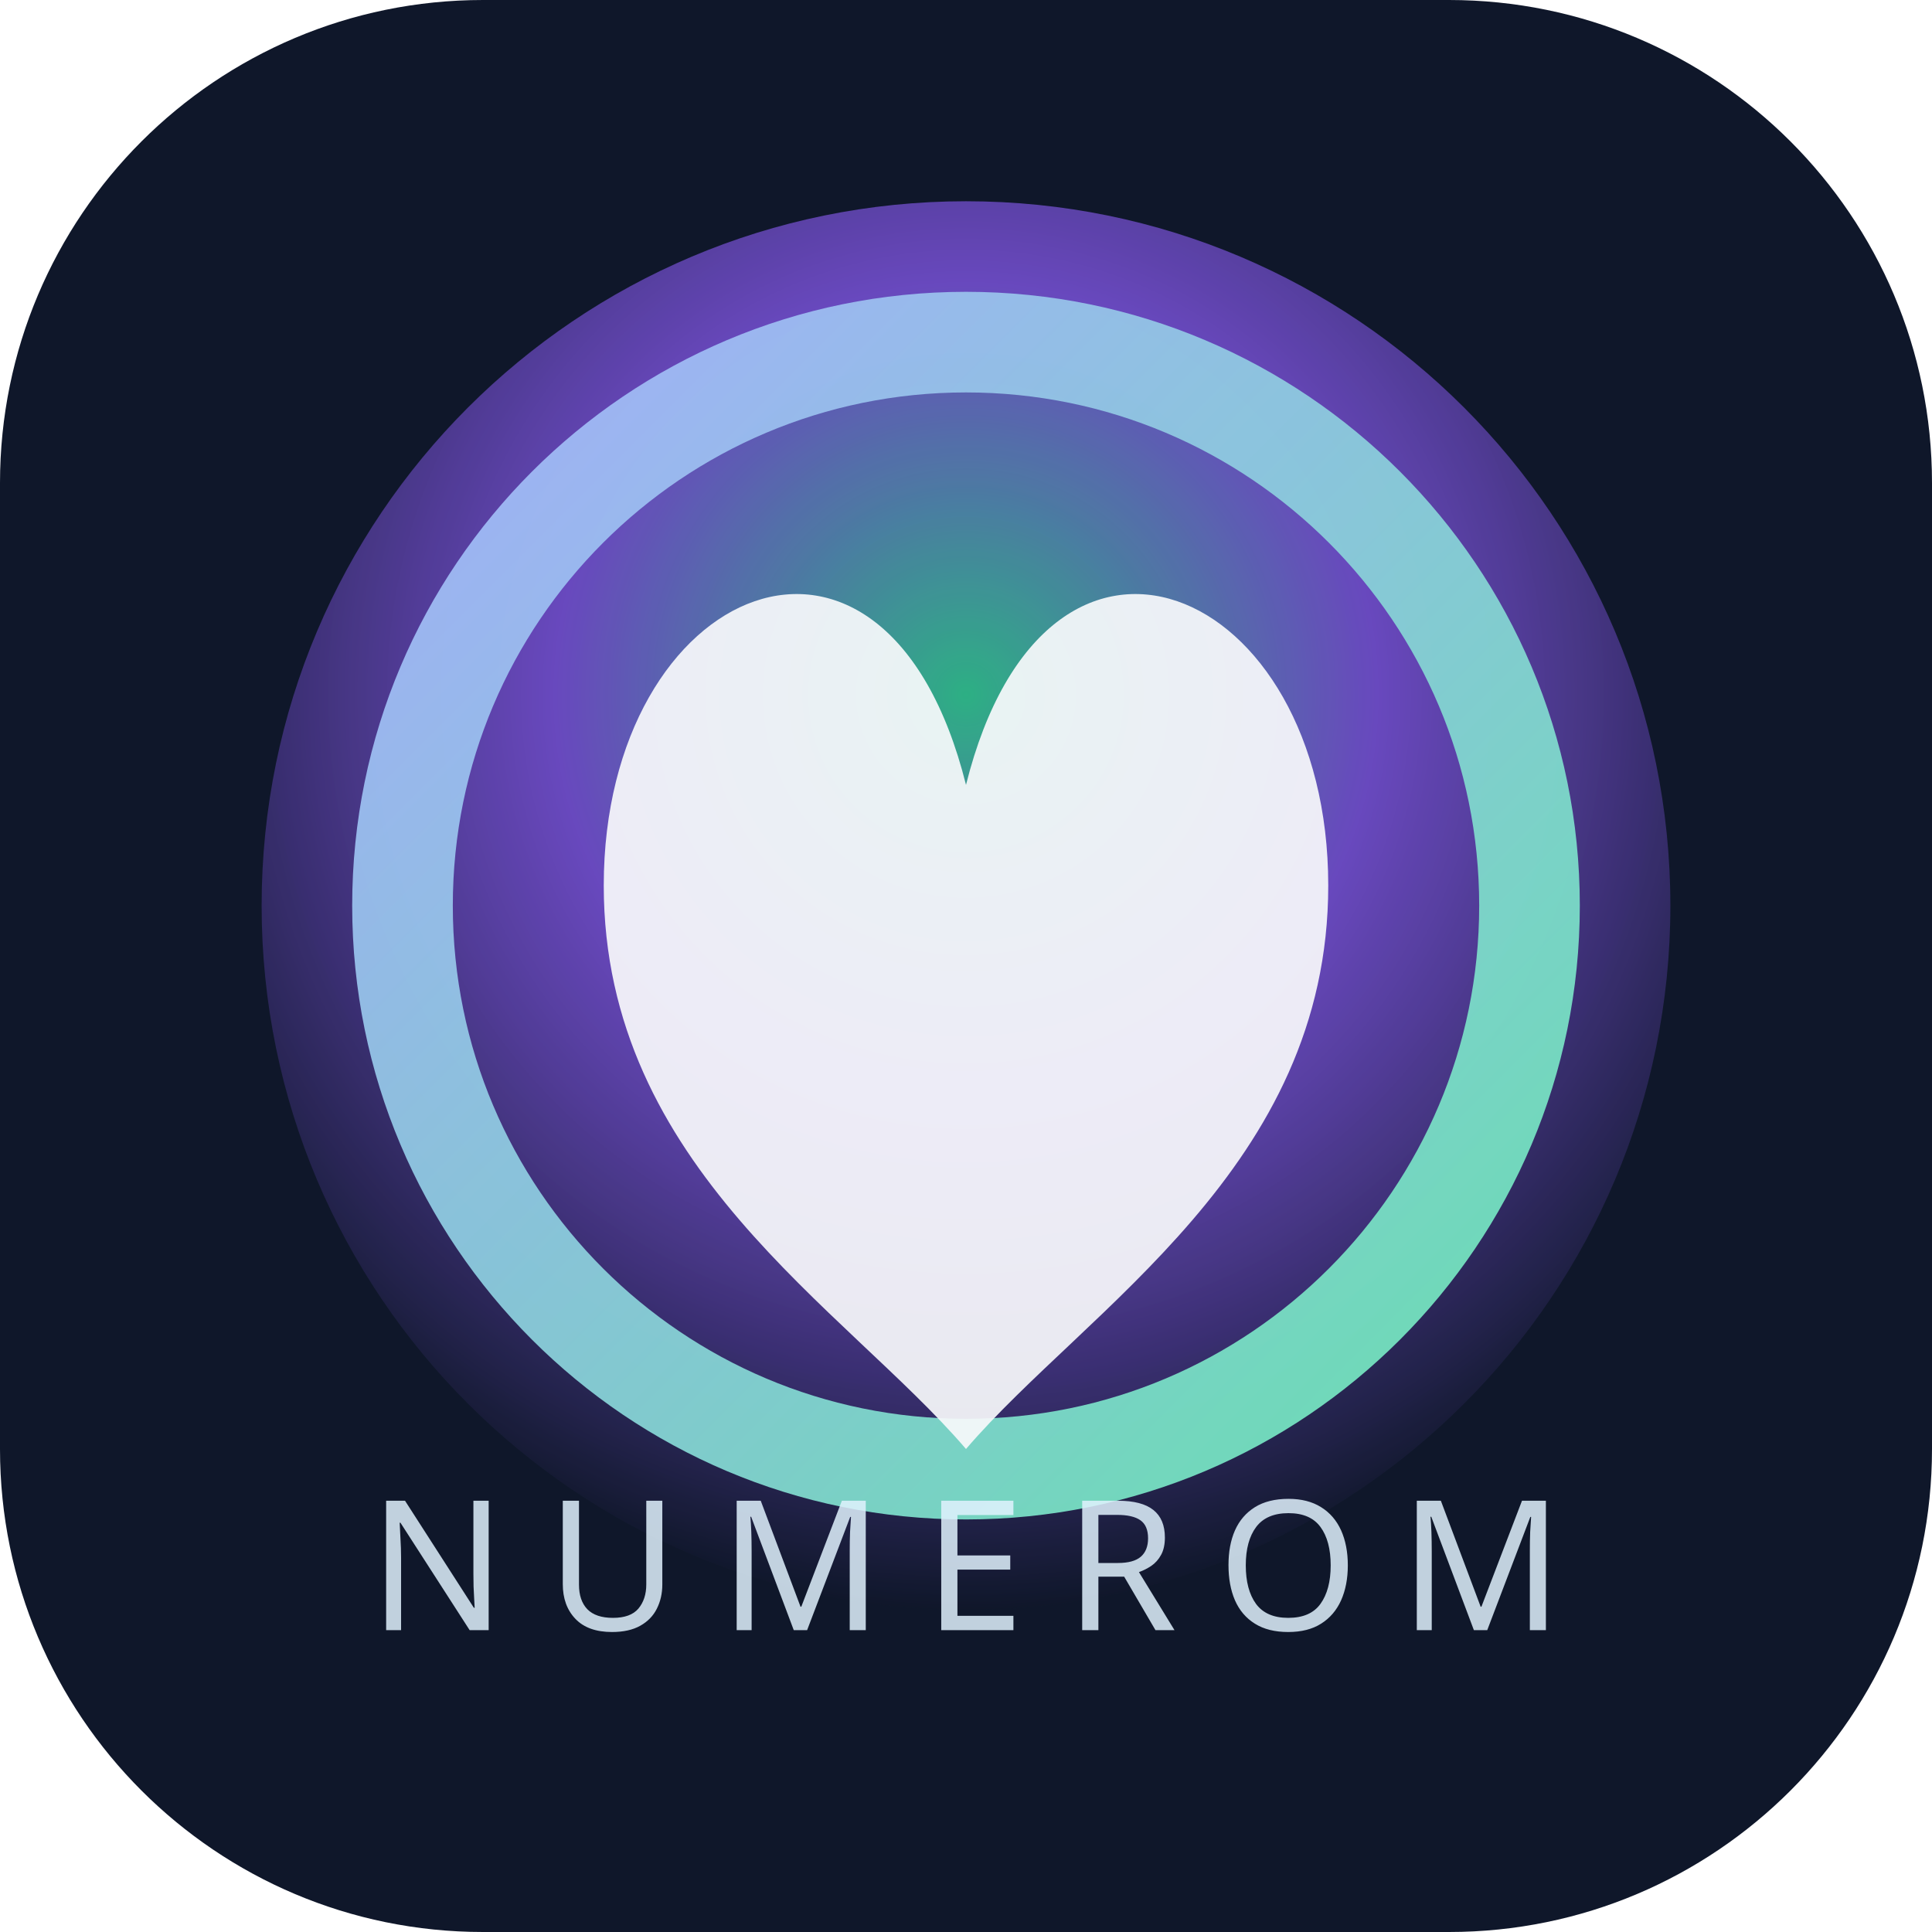
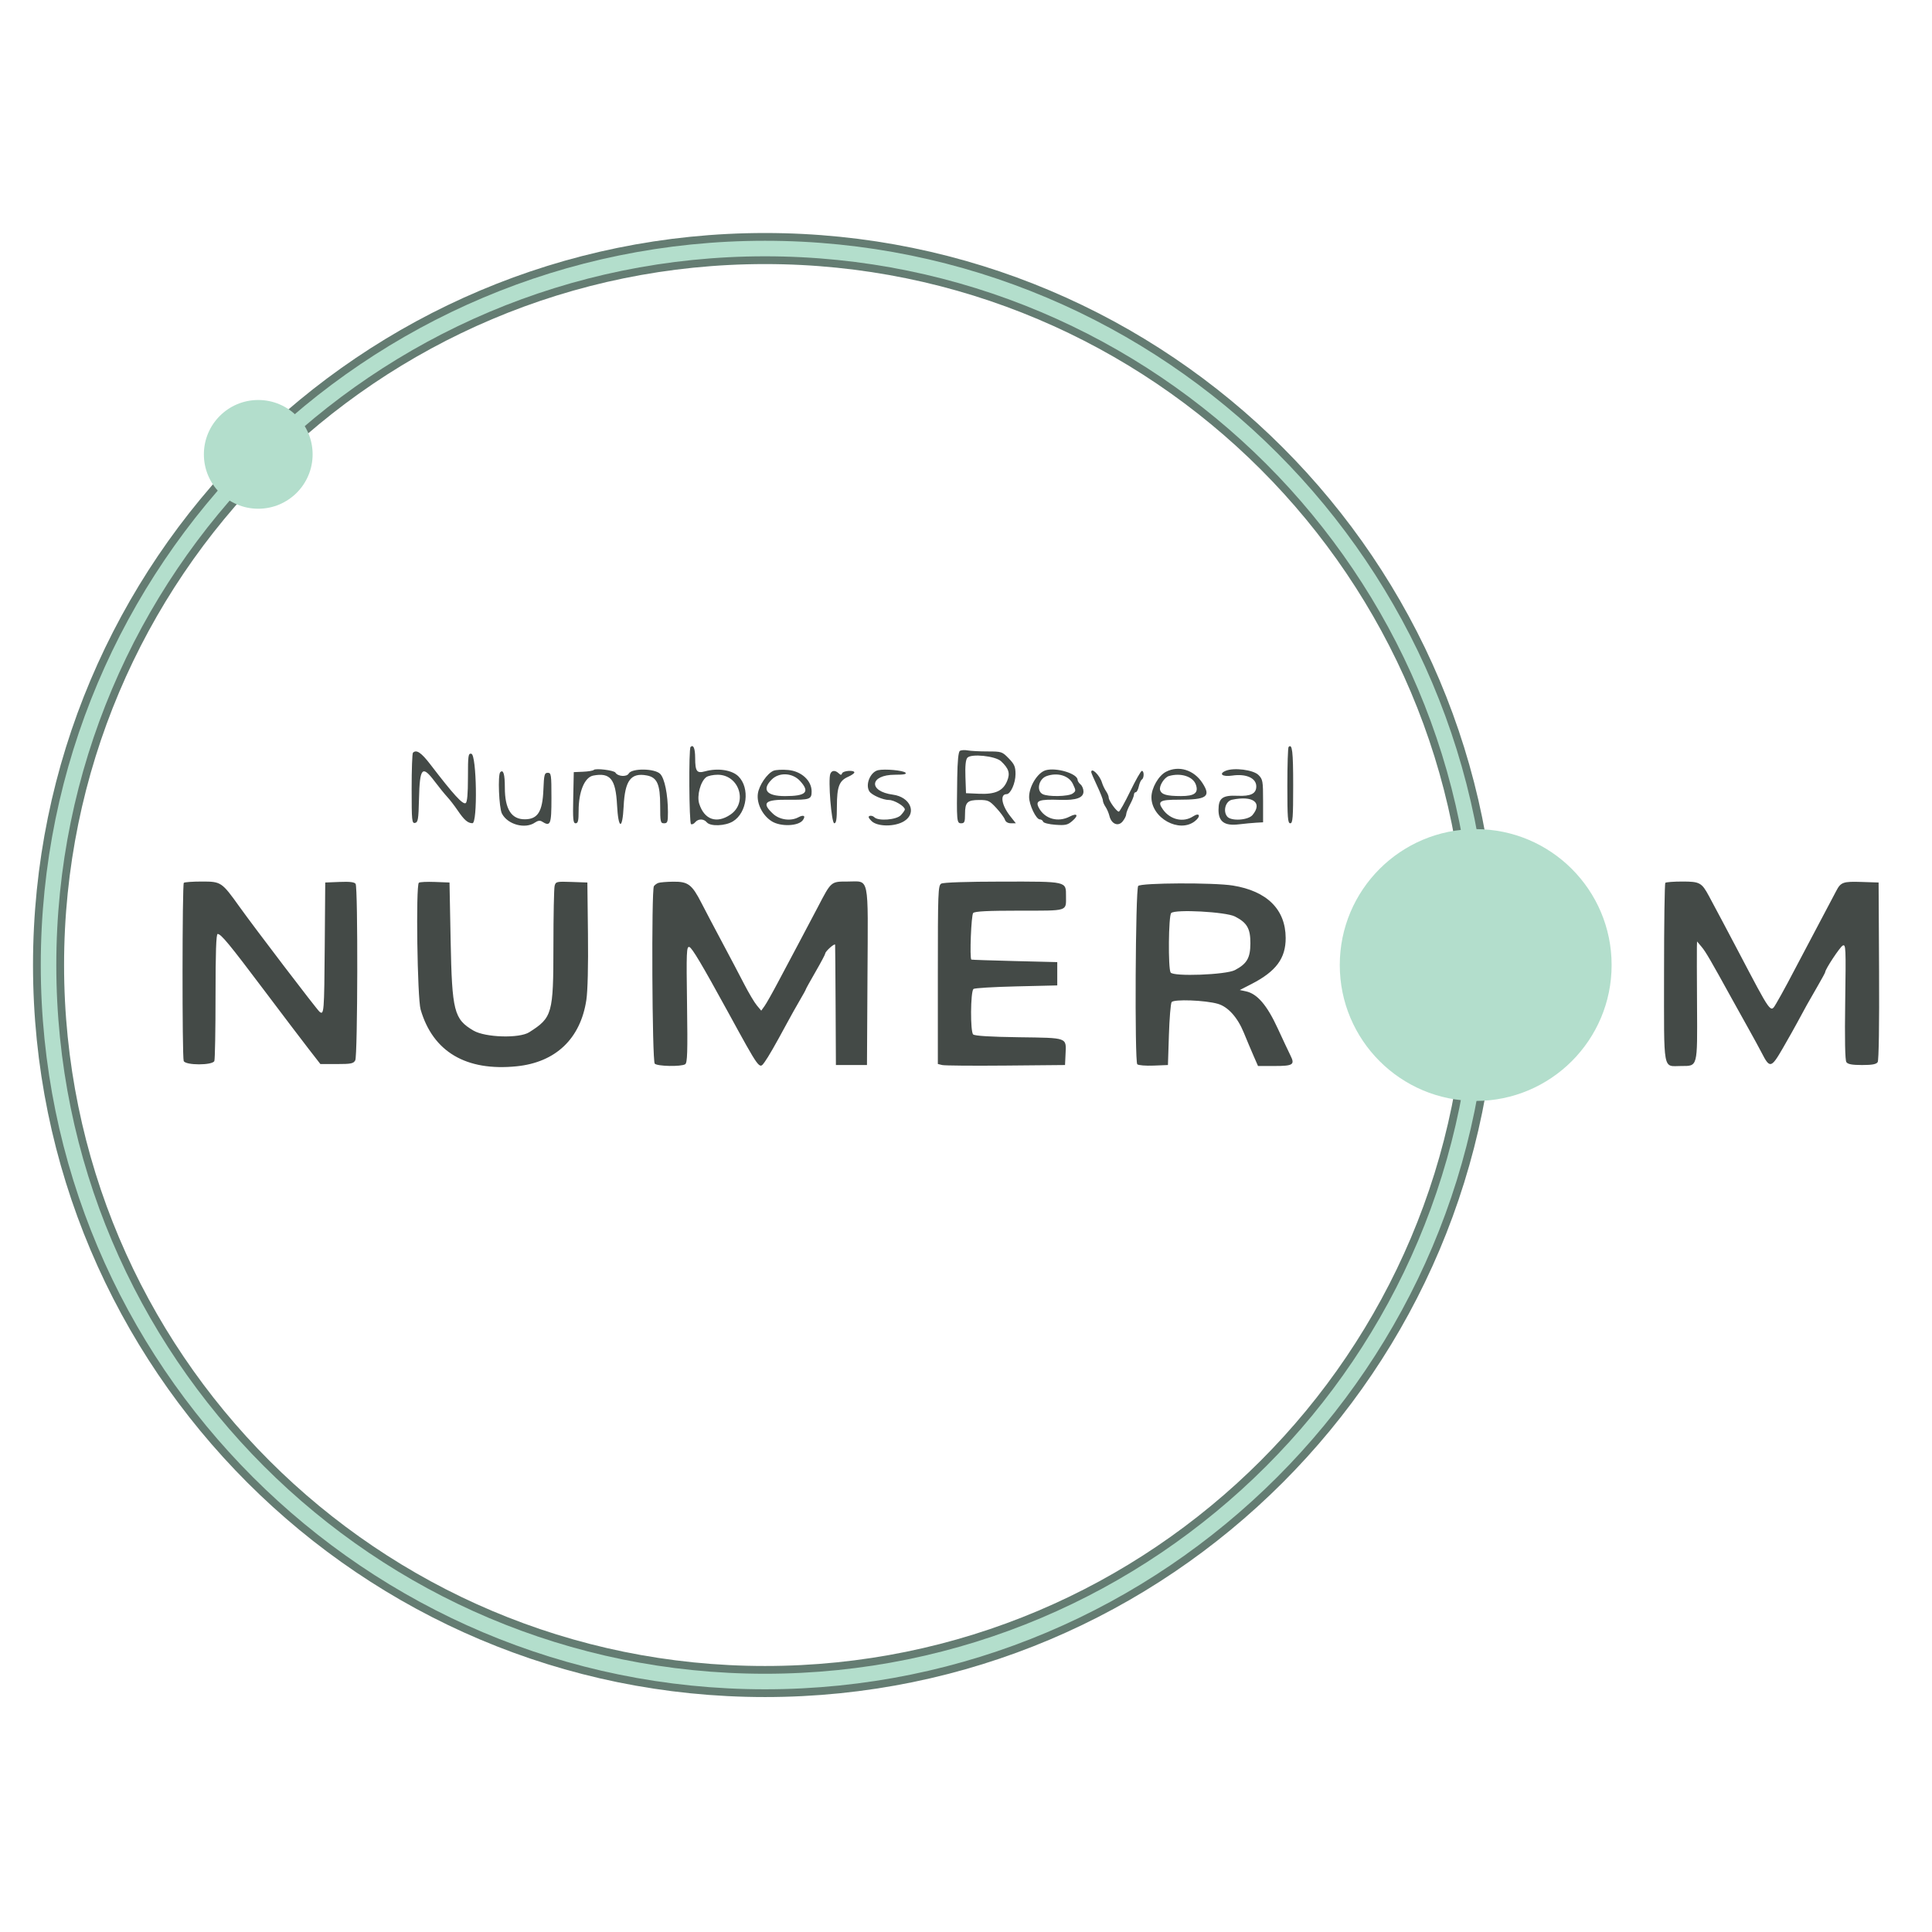
- <svg xmlns="http://www.w3.org/2000/svg" width="192" height="192" viewBox="0 0 192 192">
-   <defs>
-     <radialGradient id="glow" cx="50%" cy="35%" r="65%">
-       <stop offset="0%" stop-color="#34d399" stop-opacity="0.9" />
-       <stop offset="45%" stop-color="#8b5cf6" stop-opacity="0.8" />
-       <stop offset="100%" stop-color="#0f172a" stop-opacity="0.9" />
-     </radialGradient>
-     <linearGradient id="ring" x1="0%" y1="0%" x2="100%" y2="100%">
-       <stop offset="0%" stop-color="#a5b4fc" />
-       <stop offset="100%" stop-color="#6ee7b7" />
-     </linearGradient>
-   </defs>
-   <rect width="192" height="192" rx="48" fill="#0f172a" />
-   <circle cx="96" cy="90" r="70" fill="url(#glow)" opacity="0.9" />
-   <circle cx="96" cy="90" r="56" fill="none" stroke="url(#ring)" stroke-width="10" opacity="0.95" />
-   <g fill="#f8fafc" opacity="0.92" transform="translate(96 98)">
-     <path d="M-36 -10 C-36 -40 -8 -52 0 -20 C8 -52 36 -40 36 -10 C36 18 12 32 0 46 C-12 32 -36 18 -36 -10 Z" />
-   </g>
-   <text x="50%" y="162" text-anchor="middle" fill="#e0f2fe" font-family="'Segoe UI', sans-serif" font-size="18" letter-spacing="4" opacity="0.85">
-     NUMEROM
-   </text>
+ <svg xmlns="http://www.w3.org/2000/svg" viewBox="220 120 995 995" fill="none">
+   <circle cx="614" cy="617" r="369" stroke="#647C72" stroke-width="16" />
+   <circle cx="614" cy="617" r="369" stroke="#B3DECC" stroke-width="8" />
+   <circle cx="353" cy="354" r="28" fill="#B3DECC" />
+   <circle cx="980" cy="617" r="70" fill="#B3DECC" />
+   <path fill="#444A47" fill-rule="evenodd" d="M 575.639 504.694 C 574.648 505.685, 574.885 543.811, 575.887 544.430 C 576.374 544.731, 577.329 544.308, 578.009 543.489 C 579.596 541.577, 582.408 541.582, 584 543.500 C 585.842 545.719, 593.578 545.424, 597.526 542.984 C 604.783 538.499, 606.314 525.853, 600.326 519.864 C 596.998 516.537, 589.715 515.426, 583.112 517.240 C 578.848 518.411, 578.036 517.307, 578.015 510.309 C 578.001 505.417, 577.084 503.250, 575.639 504.694 M 883.639 504.694 C 883.288 505.046, 883 514.033, 883 524.667 C 883 541.185, 883.218 544, 884.500 544 C 885.782 544, 886 541.173, 886 524.559 C 886 506.902, 885.515 502.819, 883.639 504.694 M 714.340 506.726 C 713.578 507.239, 713.112 511.963, 712.982 520.503 C 712.639 543.066, 712.719 544, 715 544 C 716.722 544, 717 543.333, 717 539.200 C 717 533.155, 718.180 532, 724.354 532 C 728.879 532, 729.638 532.358, 733.131 536.142 C 735.235 538.421, 737.221 541.121, 737.545 542.142 C 737.914 543.304, 739.077 544, 740.651 544 L 743.168 544 740.218 540.250 C 735.815 534.655, 734.897 529, 738.391 529 C 740.468 529, 743 523.331, 743 518.682 C 743 514.885, 742.449 513.605, 739.518 510.586 C 736.141 507.109, 735.811 507, 728.643 507 C 724.577 507, 719.956 506.763, 718.375 506.473 C 716.794 506.183, 714.978 506.297, 714.340 506.726 M 432.667 507.667 C 432.300 508.033, 432 516.391, 432 526.240 C 432 542.755, 432.136 544.121, 433.750 543.811 C 435.281 543.518, 435.536 541.981, 435.783 531.550 C 436.170 515.281, 437.405 513.881, 443.845 522.411 C 446.092 525.386, 449.009 528.985, 450.327 530.408 C 451.645 531.830, 454.024 534.908, 455.612 537.247 C 459.064 542.331, 460.889 543.926, 463.304 543.968 C 466.035 544.016, 465.488 508.714, 462.750 508.189 C 461.159 507.884, 461 508.988, 461 520.368 C 461 528.787, 460.620 533.117, 459.839 533.599 C 458.362 534.512, 453.611 529.316, 441.690 513.750 C 436.963 507.578, 434.450 505.884, 432.667 507.667 M 718.182 510.280 C 717.325 511.313, 717.010 514.503, 717.208 520.153 L 717.500 528.500 724.213 528.795 C 732.527 529.160, 736.539 527.348, 738.660 522.270 C 740.328 518.278, 739.589 515.842, 735.562 512.058 C 732.632 509.306, 720.059 508.019, 718.182 510.280 M 525.791 516.524 C 525.402 516.924, 522.927 517.341, 520.291 517.451 L 515.500 517.652 515.221 530.826 C 514.982 542.102, 515.162 544, 516.471 544 C 517.685 544, 518 542.670, 518 537.538 C 518 527.677, 521.092 520.261, 525.552 519.424 C 534.315 517.780, 537.080 521.199, 537.778 534.540 C 538.443 547.250, 540.573 547.694, 541.187 535.250 C 541.845 521.905, 544.916 517.824, 553.136 519.366 C 558.430 520.359, 560 523.914, 560 534.904 C 560 543.333, 560.147 544, 562 544 C 563.769 544, 563.999 543.335, 563.994 538.250 C 563.985 529.191, 562.288 520.843, 559.989 518.547 C 557.150 515.712, 545.379 515.571, 543.821 518.355 C 542.767 520.239, 538.195 519.933, 536.935 517.894 C 536.200 516.705, 526.749 515.543, 525.791 516.524 M 618.355 516.948 C 615.057 518.347, 610.878 524.492, 610.301 528.790 C 609.618 533.886, 612.759 540.070, 617.529 543.018 C 622.095 545.840, 631.179 545.497, 633.448 542.416 C 635.107 540.165, 633.944 539.424, 631.121 540.935 C 627.201 543.033, 621.449 542.222, 618.106 539.099 C 612.069 533.460, 613.895 531.750, 625.831 531.866 C 637.088 531.975, 638 531.655, 638 527.599 C 638 522.030, 632.756 517.207, 626 516.563 C 622.975 516.275, 619.535 516.448, 618.355 516.948 M 672.259 516.648 C 668.207 517.532, 665.487 524.167, 667.765 527.610 C 669.012 529.495, 674.748 532, 677.815 532 C 680.550 532, 686 535.252, 686 536.884 C 686 537.290, 685.082 538.608, 683.961 539.811 C 681.690 542.249, 672.382 542.982, 670.288 540.888 C 669.676 540.276, 668.601 539.966, 667.900 540.200 C 667.006 540.498, 667.278 541.278, 668.813 542.813 C 671.831 545.831, 680.827 545.888, 685.632 542.918 C 692.368 538.755, 688.855 530.456, 679.848 529.257 C 666.999 527.545, 667.867 519, 680.891 519 C 685.467 519, 687.086 518.686, 686.342 517.942 C 685.160 516.760, 675.722 515.893, 672.259 516.648 M 758.571 516.677 C 754.420 517.836, 750 524.947, 750 530.466 C 750 534.493, 753.591 542, 755.518 542 C 756.241 542, 757.009 542.528, 757.224 543.172 C 757.441 543.824, 760.252 544.532, 763.557 544.767 C 768.735 545.135, 769.858 544.880, 772.278 542.789 C 775.642 539.882, 774.823 538.523, 770.923 540.540 C 764.865 543.673, 758.088 541.770, 755.044 536.081 C 753.017 532.295, 754.967 531.558, 766 531.937 C 774.254 532.221, 778 530.881, 778 527.647 C 778 526.326, 777.325 524.685, 776.500 524 C 775.675 523.315, 774.986 522.248, 774.969 521.628 C 774.879 518.410, 764.058 515.143, 758.571 516.677 M 820.500 517.472 C 816.657 519.460, 813 525.851, 813 530.580 C 813 541.341, 827.332 549.246, 835.375 542.920 C 838.625 540.363, 837.822 538.232, 834.443 540.446 C 829.431 543.730, 822.704 542.201, 818.947 536.925 C 815.909 532.659, 817.221 531.846, 827.127 531.854 C 841.562 531.867, 843.813 530.266, 839.250 523.231 C 834.872 516.482, 827.056 514.081, 820.500 517.472 M 851.186 516.993 C 847.445 518.593, 849.641 520.176, 854.576 519.436 C 861.751 518.360, 867 520.711, 867 525 C 867 528.724, 864.186 530.138, 857.382 529.832 C 849.595 529.483, 847.545 531.001, 847.545 537.120 C 847.545 543.205, 850.668 545.425, 857.989 544.547 C 861.020 544.184, 865.075 543.799, 867 543.693 L 870.500 543.500 870.500 532.499 C 870.500 522.251, 870.337 521.335, 868.125 519.124 C 865.448 516.448, 855.411 515.186, 851.186 516.993 M 477.639 517.694 C 476.299 519.034, 476.983 536.066, 478.494 538.989 C 481.447 544.699, 490.512 547.131, 495.590 543.575 C 496.916 542.646, 498.125 542.467, 499.062 543.060 C 503.528 545.885, 504 544.732, 504 531 C 504 518.894, 503.869 518, 502.099 518 C 500.403 518, 500.162 518.943, 499.849 526.792 C 499.406 537.959, 496.982 541.856, 490.424 541.945 C 483.394 542.040, 480 536.727, 480 525.625 C 480 518.690, 479.230 516.103, 477.639 517.694 M 647.618 518.552 C 646.423 521.666, 648.210 544, 649.654 544 C 650.678 544, 651.004 541.910, 651.015 535.250 C 651.032 525.166, 652.198 522.086, 656.762 520.070 C 658.543 519.283, 660 518.270, 660 517.820 C 660 516.489, 654.209 516.885, 653.708 518.250 C 653.342 519.250, 652.985 519.250, 651.925 518.250 C 650.126 516.552, 648.338 516.678, 647.618 518.552 M 782 517.653 C 782 518.012, 783.350 521.164, 785 524.656 C 786.650 528.148, 788 531.579, 788 532.280 C 788 532.981, 788.608 534.443, 789.351 535.527 C 790.094 536.612, 790.999 538.725, 791.363 540.221 C 792.379 544.403, 795.895 545.848, 798.183 543.022 C 799.182 541.788, 800 540.152, 800 539.386 C 800 538.620, 800.900 536.314, 802 534.261 C 803.100 532.209, 804 529.960, 804 529.265 C 804 528.569, 804.414 528, 804.921 528 C 805.427 528, 806.136 526.655, 806.497 525.011 C 806.858 523.368, 807.569 521.766, 808.077 521.452 C 809.273 520.713, 809.280 517, 808.085 517 C 807.582 517, 804.885 521.725, 802.093 527.500 C 799.300 533.275, 796.646 538, 796.196 538 C 795.049 538, 791 532.361, 791 530.763 C 791 530.038, 790.386 528.557, 789.635 527.473 C 788.884 526.388, 787.931 524.375, 787.516 523 C 786.376 519.214, 782 514.972, 782 517.653 M 583.717 520.250 C 580.742 522.484, 578.798 529.842, 580.105 533.929 C 582.735 542.157, 589.064 544.359, 596.184 539.521 C 605.270 533.347, 600.677 519, 589.614 519 C 587.287 519, 584.633 519.563, 583.717 520.250 M 617.455 521.455 C 612.184 526.725, 614.794 530, 624.266 530 C 635.182 530, 637.262 527.923, 632.056 522.223 C 628.167 517.965, 621.305 517.604, 617.455 521.455 M 759 519.694 C 754.957 521.139, 753.609 527.185, 756.934 528.965 C 759.711 530.451, 770.276 530.250, 772.437 528.670 C 774.165 527.406, 774.171 527.163, 772.561 523.769 C 770.506 519.440, 764.642 517.678, 759 519.694 M 822 519.667 C 819.616 520.357, 816.814 524.840, 817.472 526.911 C 818.204 529.217, 820.822 529.969, 828.179 529.986 C 835.202 530.003, 837.369 528.356, 835.893 524.123 C 834.417 519.888, 828.162 517.881, 822 519.667 M 854.500 531.873 C 851.162 532.580, 849.710 537.741, 852.054 540.565 C 854.075 543, 862.801 542.453, 865.056 539.750 C 870.375 533.375, 865.295 529.584, 854.500 531.873 M 314.667 574.667 C 313.834 575.500, 313.776 664.253, 314.607 666.418 C 315.491 668.722, 329.509 668.722, 330.393 666.418 C 330.727 665.548, 331 650.473, 331 632.918 C 331 610.623, 331.327 601, 332.086 601 C 333.830 601, 338.061 606.125, 356.029 630 C 365.343 642.375, 375.672 655.987, 378.984 660.250 L 385.005 668 393.467 668 C 400.810 668, 402.067 667.744, 402.965 666.066 C 404.217 663.727, 404.390 577.163, 403.147 575.203 C 402.563 574.284, 400.166 573.992, 394.912 574.203 L 387.500 574.500 387.248 607 C 386.980 641.471, 386.862 642.960, 384.544 641.037 C 383.116 639.851, 351.286 598.099, 343.284 586.914 C 334.217 574.241, 333.857 574, 324.006 574 C 319.236 574, 315.033 574.300, 314.667 574.667 M 435.705 574.628 C 434.110 576.223, 434.923 634.059, 436.623 639.912 C 442.941 661.673, 460.051 671.793, 486.063 669.153 C 506.177 667.113, 518.955 654.961, 521.977 635 C 522.677 630.376, 522.995 617.339, 522.806 601 L 522.500 574.500 514.377 574.212 C 506.644 573.937, 506.224 574.033, 505.640 576.212 C 505.303 577.470, 505.021 591.462, 505.014 607.305 C 504.997 642.133, 504.460 644.043, 492.545 651.621 C 487.445 654.864, 469.925 654.338, 463.837 650.759 C 453.810 644.864, 452.790 640.851, 452.083 604.500 L 451.500 574.500 443.955 574.212 C 439.805 574.053, 436.093 574.241, 435.705 574.628 M 559 574.729 C 558.175 575.043, 557.169 575.795, 556.765 576.400 C 555.431 578.398, 555.850 666.450, 557.200 667.800 C 558.587 669.187, 570.791 669.418, 572.876 668.098 C 574.010 667.380, 574.178 661.949, 573.831 637.260 C 573.449 610.129, 573.561 607.334, 575.013 607.714 C 576.374 608.069, 581.499 616.686, 594.815 641 C 611.470 671.414, 611.018 670.794, 613.794 666.968 C 615.678 664.372, 619.217 658.219, 625.092 647.328 C 627.219 643.383, 630.319 637.851, 631.980 635.034 C 633.641 632.217, 635 629.742, 635 629.535 C 635 629.327, 637.250 625.262, 640 620.500 C 642.750 615.738, 645 611.506, 645 611.095 C 645 609.948, 649.987 605.524, 650.095 606.576 C 650.148 607.084, 650.260 621.225, 650.345 638 L 650.500 668.500 658.500 668.500 L 666.500 668.500 666.760 622.831 C 667.062 569.790, 667.939 574, 656.584 574 C 647.924 574, 648.147 573.811, 641.275 587 C 638.552 592.225, 634.034 600.775, 631.235 606 C 628.435 611.225, 623.749 620.042, 620.822 625.592 C 617.895 631.143, 614.723 636.768, 613.774 638.092 L 612.047 640.500 609.774 637.786 C 608.523 636.293, 605.582 631.343, 603.237 626.786 C 600.893 622.228, 595.847 612.650, 592.025 605.500 C 588.202 598.350, 583.378 589.188, 581.305 585.140 C 576.342 575.451, 574.387 573.979, 566.615 574.079 C 563.252 574.122, 559.825 574.415, 559 574.729 M 704.750 575.080 C 703.124 576.027, 703 579.342, 703 622.031 L 703 667.962 705.250 668.511 C 706.487 668.813, 721.225 668.934, 738 668.780 L 768.500 668.500 768.759 663 C 769.175 654.181, 770.157 654.542, 744.823 654.194 C 730.111 653.992, 722.107 653.504, 721.202 652.753 C 719.674 651.485, 719.787 630.874, 721.331 629.331 C 721.788 628.874, 731.688 628.275, 743.331 628 L 764.500 627.500 764.500 621.500 L 764.500 615.500 742.500 614.951 C 730.400 614.649, 720.388 614.311, 720.250 614.201 C 719.307 613.444, 720.187 591.213, 721.200 590.200 C 722.063 589.337, 728.776 589, 745.093 589 C 770.474 589, 769 589.463, 769 581.490 C 769 573.824, 769.757 573.996, 736.179 574.030 C 717.887 574.049, 705.829 574.452, 704.750 575.080 M 1077.667 574.667 C 1077.300 575.033, 1077 595.943, 1077 621.131 C 1077 673.232, 1076.216 669, 1085.863 669 C 1094.393 669, 1094.175 669.829, 1093.991 638.103 C 1093.903 622.921, 1093.869 609.228, 1093.916 607.673 L 1094 604.847 1096.369 607.673 C 1098.465 610.173, 1100.989 614.505, 1112 634.500 C 1113.514 637.250, 1117.147 643.775, 1120.071 649 C 1122.996 654.225, 1126.224 660.138, 1127.245 662.141 C 1131.437 670.364, 1132.186 670.205, 1138.182 659.817 C 1141.139 654.693, 1144.513 648.700, 1145.679 646.500 C 1148.915 640.398, 1151.842 635.158, 1156.113 627.826 C 1158.251 624.155, 1160 620.924, 1160 620.647 C 1160 619.199, 1167.528 607.788, 1169.005 606.997 C 1170.622 606.132, 1170.702 607.900, 1170.299 635.788 C 1170.018 655.220, 1170.225 666.019, 1170.898 667 C 1171.649 668.095, 1173.837 668.500, 1179 668.500 C 1184.196 668.500, 1186.326 668.102, 1187.027 667 C 1187.606 666.090, 1187.886 647.598, 1187.740 620 L 1187.500 574.500 1178.651 574.210 C 1169.234 573.901, 1168.013 574.337, 1165.670 578.855 C 1163.512 583.017, 1145.194 617.693, 1140.766 626 C 1138.567 630.125, 1135.859 635.002, 1134.748 636.837 C 1131.755 641.785, 1132.548 642.884, 1115.003 609.500 C 1110.185 600.331, 1104.178 589.017, 1100.138 581.500 C 1096.418 574.577, 1095.368 574, 1086.492 574 C 1082.005 574, 1078.033 574.300, 1077.667 574.667 M 806.183 576.279 C 804.768 577.985, 804.309 666.709, 805.709 668.109 C 806.251 668.651, 810.025 668.960, 814.097 668.797 L 821.500 668.500 822 653 C 822.275 644.475, 822.902 636.876, 823.394 636.113 C 824.436 634.496, 840.772 635.101, 847.247 636.996 C 852.469 638.524, 857.349 643.955, 860.566 651.817 C 862.070 655.493, 864.333 660.862, 865.595 663.750 L 867.889 669 876.386 669 C 885.919 669, 886.970 668.321, 884.639 663.665 C 883.767 661.924, 880.776 655.563, 877.992 649.528 C 872.497 637.617, 867.471 631.776, 861.658 630.544 L 858.500 629.874 864.500 626.796 C 877.199 620.280, 882.184 613.558, 882.133 603.015 C 882.063 588.356, 872.511 578.896, 854.918 576.061 C 845.141 574.485, 807.532 574.654, 806.183 576.279 M 823.177 590.223 C 821.789 591.611, 821.530 618.710, 822.884 620.847 C 824.283 623.053, 851.402 622.042, 856 619.611 C 862.196 616.336, 863.923 613.359, 863.964 605.885 C 864.006 598.235, 862.262 595.195, 856.002 592.001 C 851.302 589.603, 825.210 588.190, 823.177 590.223" />
</svg>
